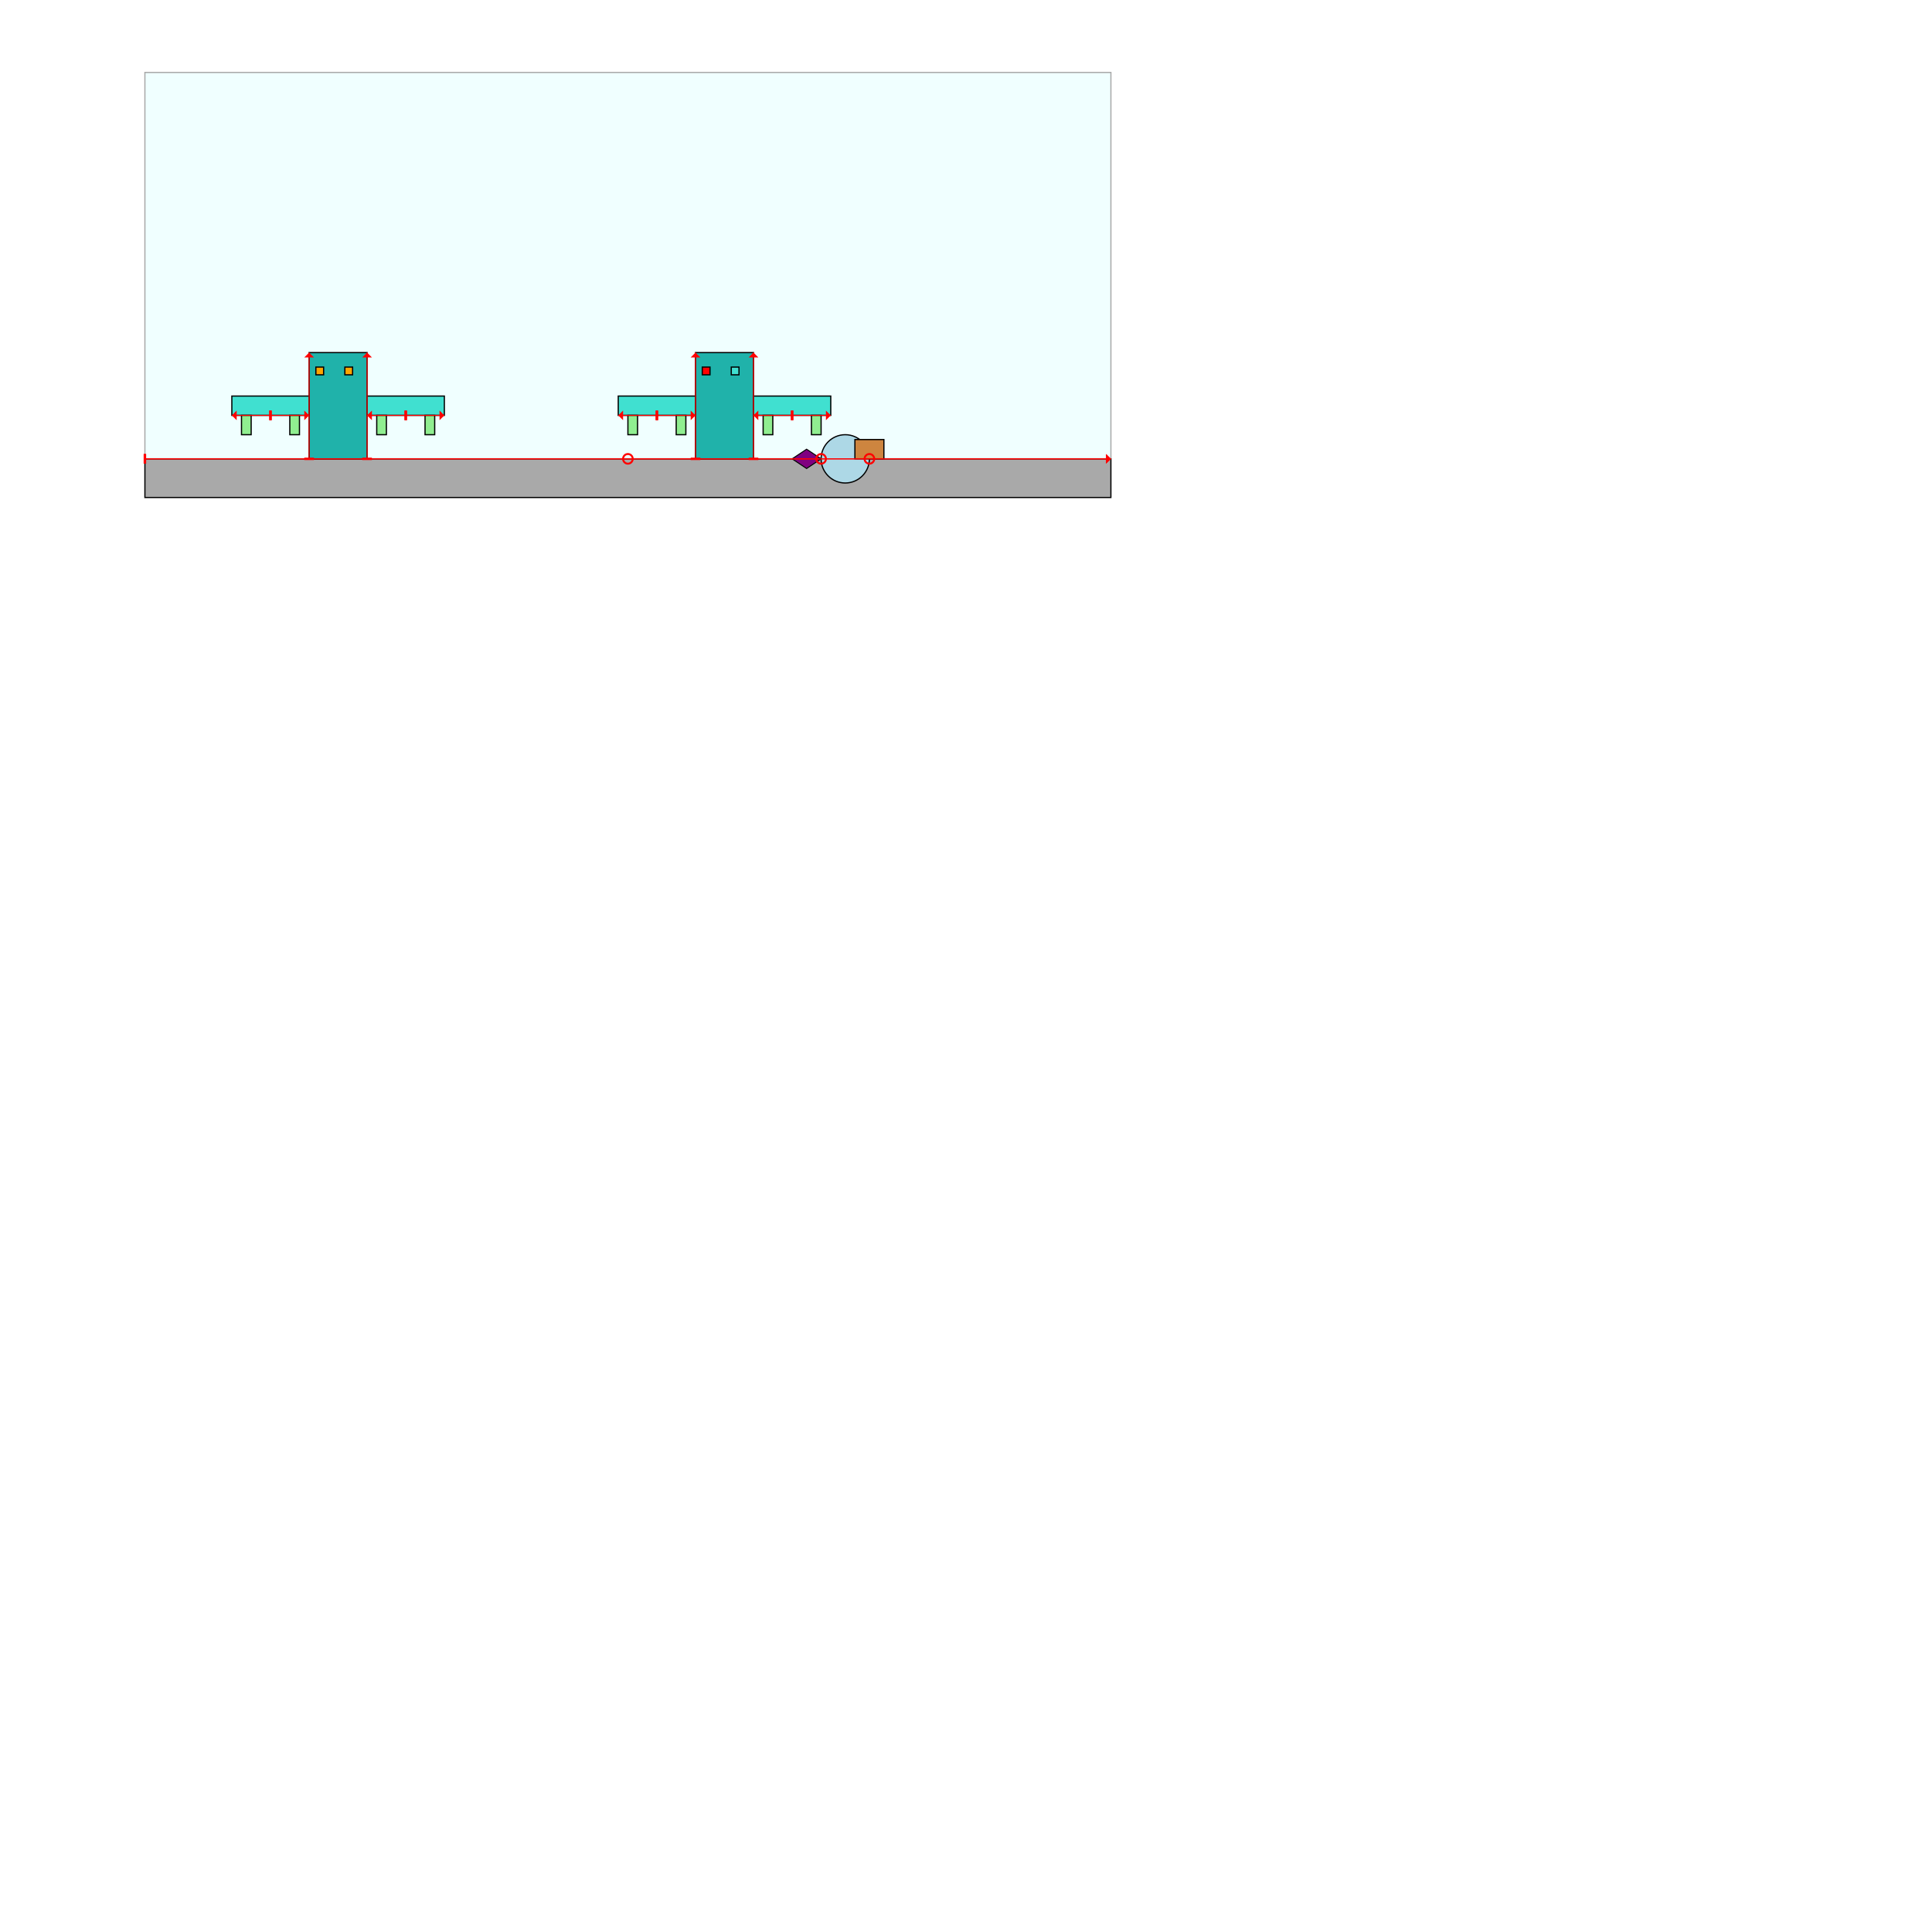
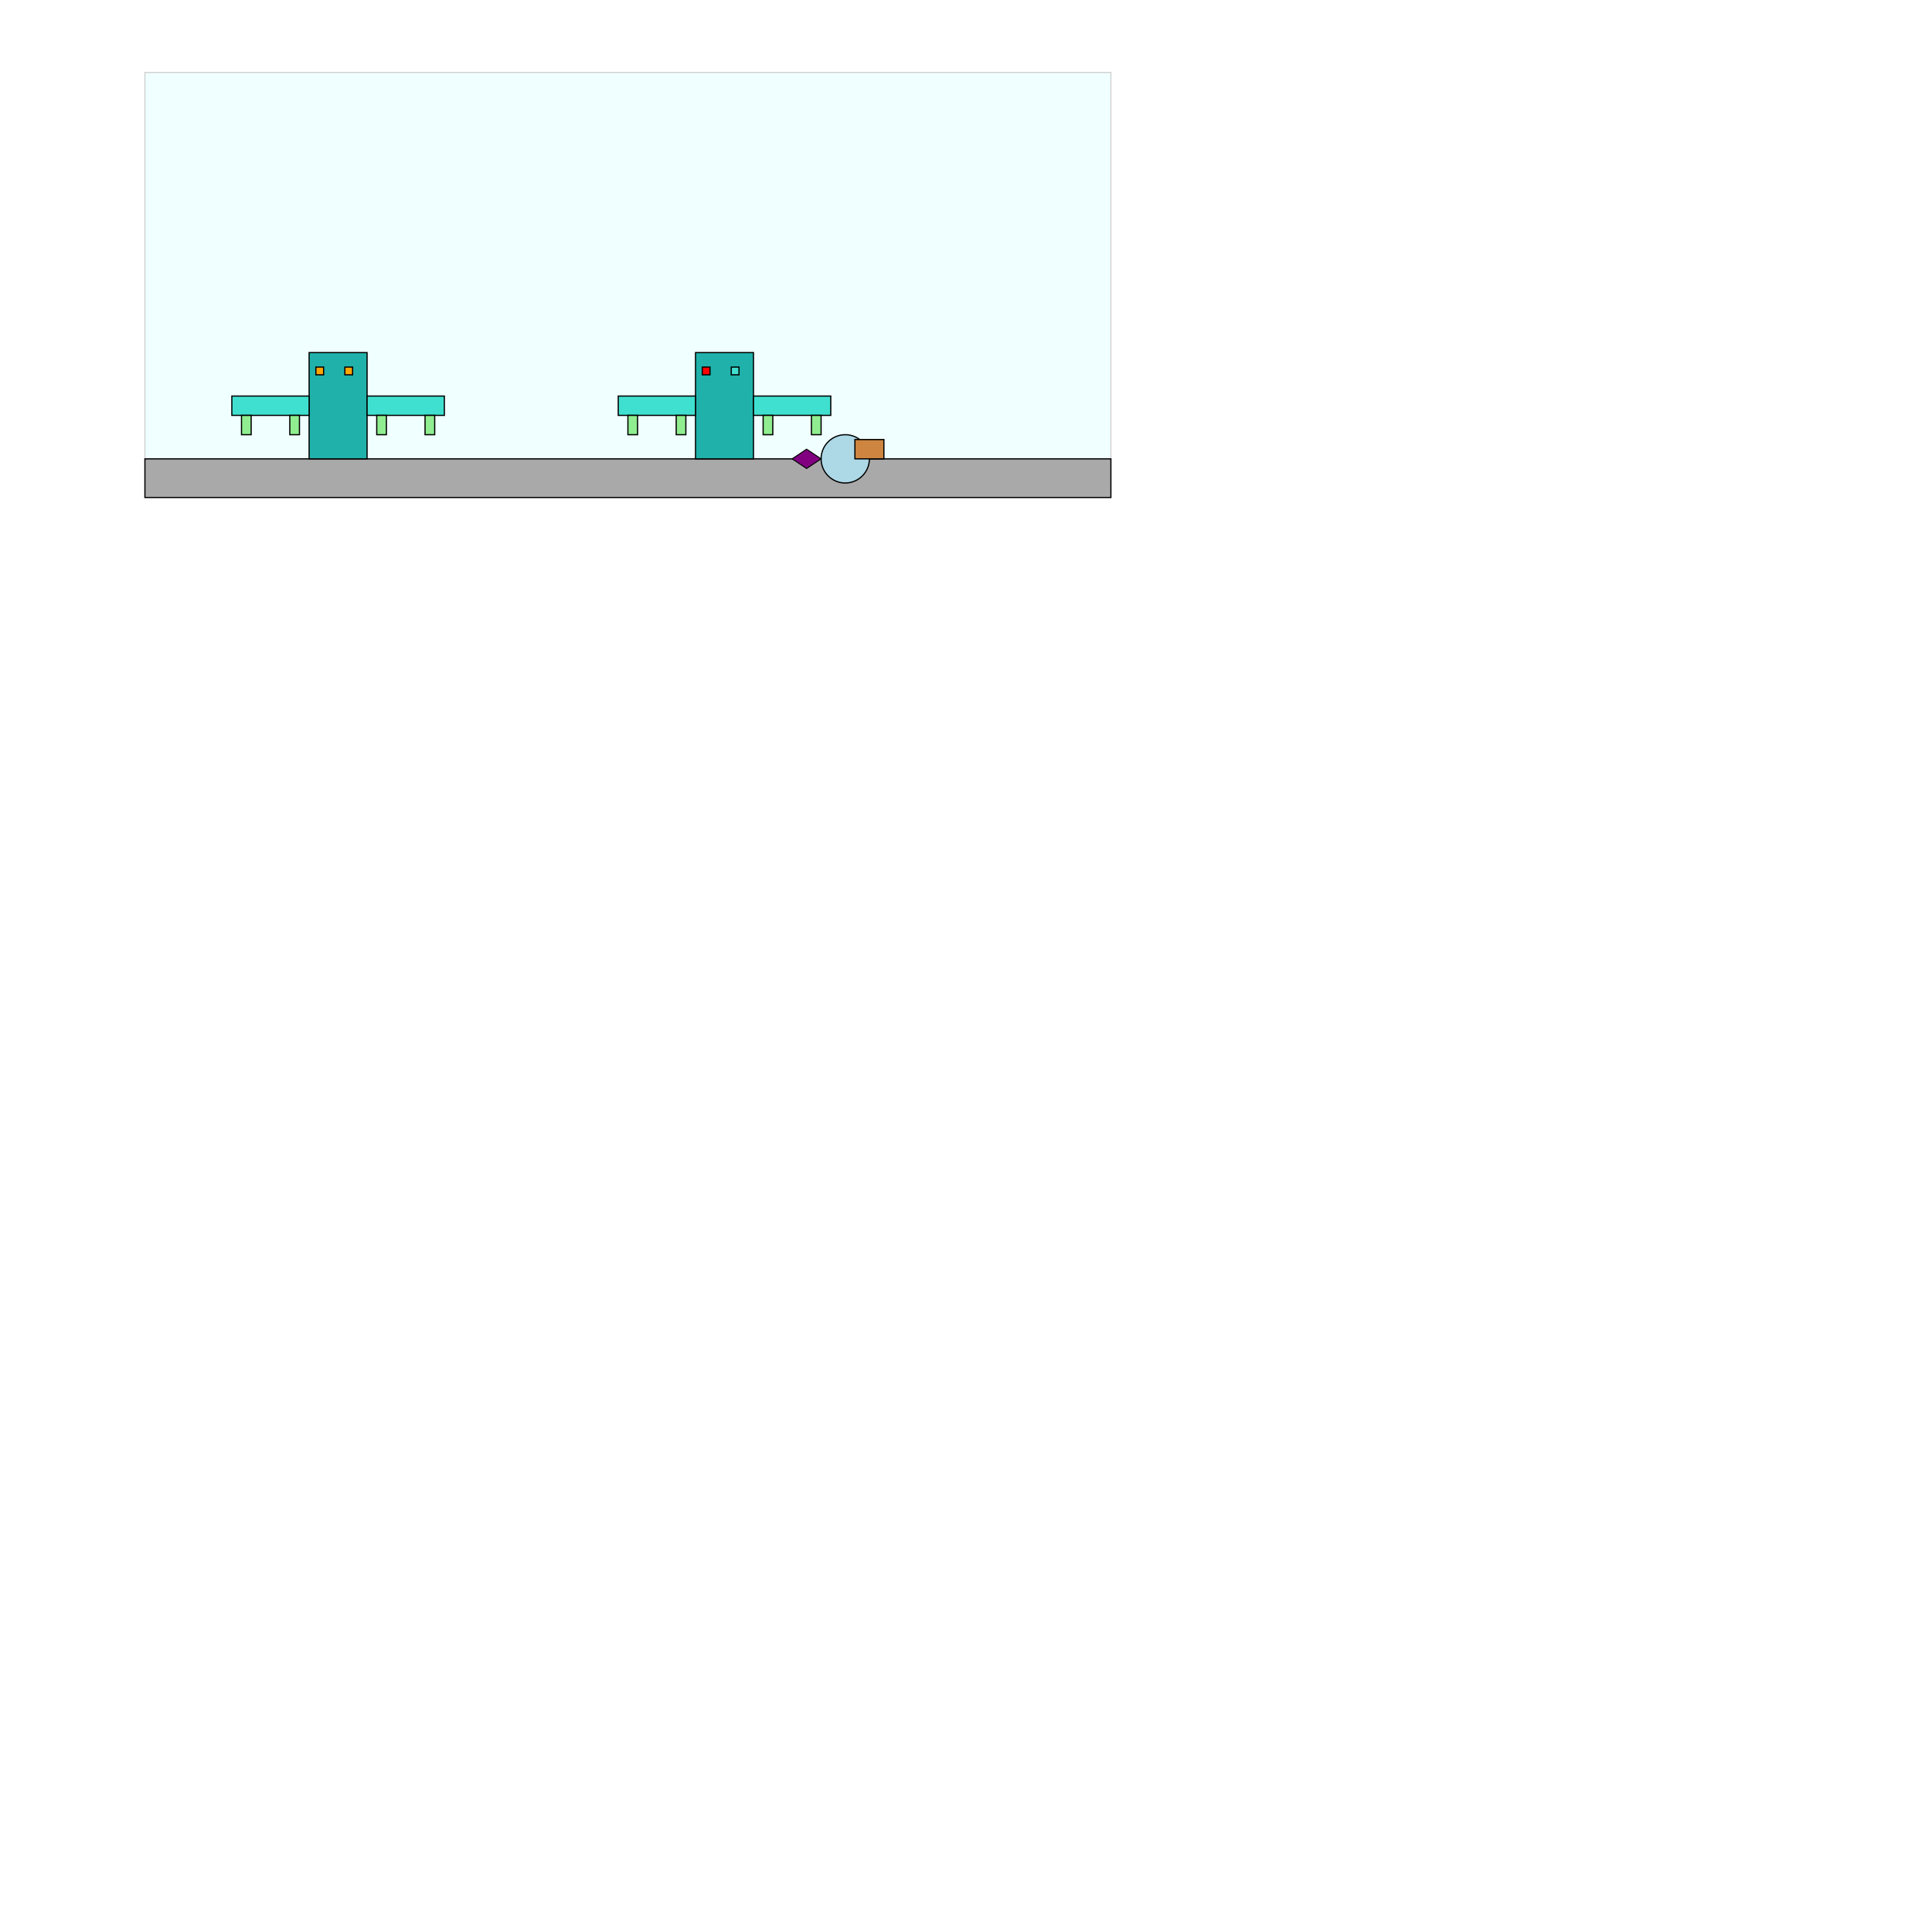
<svg xmlns="http://www.w3.org/2000/svg" version="1.1" width="2000" height="2000">
-   <polygon points=" 150,75 1150,75 1150,475 150,475" style="fill:azure;stroke:darkgrey;stroke-width:1.25" />
+   <polygon points=" 150,75 1150,75 1150,475 150,475" style="fill:azure;stroke:lightgrey;stroke-width:1.25" />
  <polygon points=" 150,475 1150,475 1150,515 150,515" style="fill:darkgrey;stroke:black;stroke-width:1.25" />
  <circle cx="875" cy="475" r="25" fill="lightblue" />
  <circle cx="875" cy="475" r="25" fill="none" stroke="black" stroke-width="1.25" />
  <polygon points=" 835,485 820,475 835,465 850,475" style="fill:purple;stroke:black;stroke-width:1" />
  <polygon points=" 885,455 915,455 915,475 885,475" style="fill:peru;stroke:black;stroke-width:1.25" />
  <polygon points=" 320,365 380,365 380,475 320,475" style="fill:lightseagreen;stroke:black;stroke-width:1.25" />
  <polygon points=" 357,380 365,380 365,388 357,388" style="fill:orange;stroke:black;stroke-width:1.25" />
  <polygon points=" 327,380 335,380 335,388 327,388" style="fill:orange;stroke:black;stroke-width:1.25" />
  <polygon points=" 380,410 460,410 460,430 380,430" style="fill:turquoise;stroke:black;stroke-width:1.25" />
  <polygon points=" 390,430 400,430 400,450 390,450" style="fill:lightgreen;stroke:black;stroke-width:1.25" />
  <polygon points=" 440,430 450,430 450,450 440,450" style="fill:lightgreen;stroke:black;stroke-width:1.25" />
  <polygon points=" 240,410 320,410 320,430 240,430" style="fill:turquoise;stroke:black;stroke-width:1.25" />
  <polygon points=" 250,430 260,430 260,450 250,450" style="fill:lightgreen;stroke:black;stroke-width:1.25" />
  <polygon points=" 300,430 310,430 310,450 300,450" style="fill:lightgreen;stroke:black;stroke-width:1.25" />
  <polygon points=" 720,365 780,365 780,475 720,475" style="fill:lightseagreen;stroke:black;stroke-width:1.25" />
  <polygon points=" 757,380 765,380 765,388 757,388" style="fill:turquoise;stroke:black;stroke-width:1.25" />
  <polygon points=" 727,380 735,380 735,388 727,388" style="fill:red;stroke:black;stroke-width:1.25" />
  <polygon points=" 780,410 860,410 860,430 780,430" style="fill:turquoise;stroke:black;stroke-width:1.25" />
  <polygon points=" 790,430 800,430 800,450 790,450" style="fill:lightgreen;stroke:black;stroke-width:1.25" />
  <polygon points=" 840,430 850,430 850,450 840,450" style="fill:lightgreen;stroke:black;stroke-width:1.25" />
  <polygon points=" 640,410 720,410 720,430 640,430" style="fill:turquoise;stroke:black;stroke-width:1.25" />
  <polygon points=" 650,430 660,430 660,450 650,450" style="fill:lightgreen;stroke:black;stroke-width:1.25" />
  <polygon points=" 700,430 710,430 710,450 700,450" style="fill:lightgreen;stroke:black;stroke-width:1.25" />
-   <circle cx="650" cy="475" r="5" fill="none" stroke="red" stroke-width="2" />
-   <circle cx="900" cy="475" r="5" fill="none" stroke="red" stroke-width="2" />
-   <circle cx="850" cy="475" r="5" fill="none" stroke="red" stroke-width="2" />
-   <polygon points=" 150,475 1150,475 1150,475 150,475" style="fill:red;stroke:red;stroke-width:1" />
-   <polygon points=" 150,470 150,480 150,480 150,480" style="fill:red;stroke:red;stroke-width:2.5" />
-   <polygon points=" 1150,475 1145,480 1145,470" style="fill:red" />
-   <polygon points=" 380,475 380,365 380,365 380,475" style="fill:red;stroke:red;stroke-width:1" />
-   <polygon points=" 375,475 385,475 385,475 385,475" style="fill:red;stroke:red;stroke-width:2.5" />
-   <polygon points=" 380,365 385,370 375,370" style="fill:red" />
-   <polygon points=" 420,430 380,430 380,430 420,430" style="fill:red;stroke:red;stroke-width:1" />
-   <polygon points=" 420,435 420,425 420,425 420,425" style="fill:red;stroke:red;stroke-width:2.5" />
-   <polygon points=" 380,430 385,425 385,435" style="fill:red" />
-   <polygon points=" 420,430 460,430 460,430 420,430" style="fill:red;stroke:red;stroke-width:1" />
-   <polygon points=" 420,425 420,435 420,435 420,435" style="fill:red;stroke:red;stroke-width:2.5" />
-   <polygon points=" 460,430 455,435 455,425" style="fill:red" />
-   <polygon points=" 320,475 320,365 320,365 320,475" style="fill:red;stroke:red;stroke-width:1" />
-   <polygon points=" 315,475 325,475 325,475 325,475" style="fill:red;stroke:red;stroke-width:2.5" />
-   <polygon points=" 320,365 325,370 315,370" style="fill:red" />
-   <polygon points=" 280,430 240,430 240,430 280,430" style="fill:red;stroke:red;stroke-width:1" />
-   <polygon points=" 280,435 280,425 280,425 280,425" style="fill:red;stroke:red;stroke-width:2.5" />
-   <polygon points=" 240,430 245,425 245,435" style="fill:red" />
-   <polygon points=" 280,430 320,430 320,430 280,430" style="fill:red;stroke:red;stroke-width:1" />
-   <polygon points=" 280,425 280,435 280,435 280,435" style="fill:red;stroke:red;stroke-width:2.5" />
-   <polygon points=" 320,430 315,435 315,425" style="fill:red" />
-   <polygon points=" 150,475 1150,475 1150,475 150,475" style="fill:red;stroke:red;stroke-width:1" />
-   <polygon points=" 150,470 150,480 150,480 150,480" style="fill:red;stroke:red;stroke-width:2.5" />
-   <polygon points=" 1150,475 1145,480 1145,470" style="fill:red" />
-   <polygon points=" 780,475 780,365 780,365 780,475" style="fill:red;stroke:red;stroke-width:1" />
-   <polygon points=" 775,475 785,475 785,475 785,475" style="fill:red;stroke:red;stroke-width:2.5" />
-   <polygon points=" 780,365 785,370 775,370" style="fill:red" />
-   <polygon points=" 820,430 780,430 780,430 820,430" style="fill:red;stroke:red;stroke-width:1" />
-   <polygon points=" 820,435 820,425 820,425 820,425" style="fill:red;stroke:red;stroke-width:2.5" />
-   <polygon points=" 780,430 785,425 785,435" style="fill:red" />
-   <polygon points=" 820,430 860,430 860,430 820,430" style="fill:red;stroke:red;stroke-width:1" />
-   <polygon points=" 820,425 820,435 820,435 820,435" style="fill:red;stroke:red;stroke-width:2.5" />
-   <polygon points=" 860,430 855,435 855,425" style="fill:red" />
-   <polygon points=" 720,475 720,365 720,365 720,475" style="fill:red;stroke:red;stroke-width:1" />
-   <polygon points=" 715,475 725,475 725,475 725,475" style="fill:red;stroke:red;stroke-width:2.5" />
-   <polygon points=" 720,365 725,370 715,370" style="fill:red" />
-   <polygon points=" 680,430 640,430 640,430 680,430" style="fill:red;stroke:red;stroke-width:1" />
-   <polygon points=" 680,435 680,425 680,425 680,425" style="fill:red;stroke:red;stroke-width:2.5" />
-   <polygon points=" 640,430 645,425 645,435" style="fill:red" />
-   <polygon points=" 680,430 720,430 720,430 680,430" style="fill:red;stroke:red;stroke-width:1" />
-   <polygon points=" 680,425 680,435 680,435 680,435" style="fill:red;stroke:red;stroke-width:2.5" />
-   <polygon points=" 720,430 715,435 715,425" style="fill:red" />
</svg>
